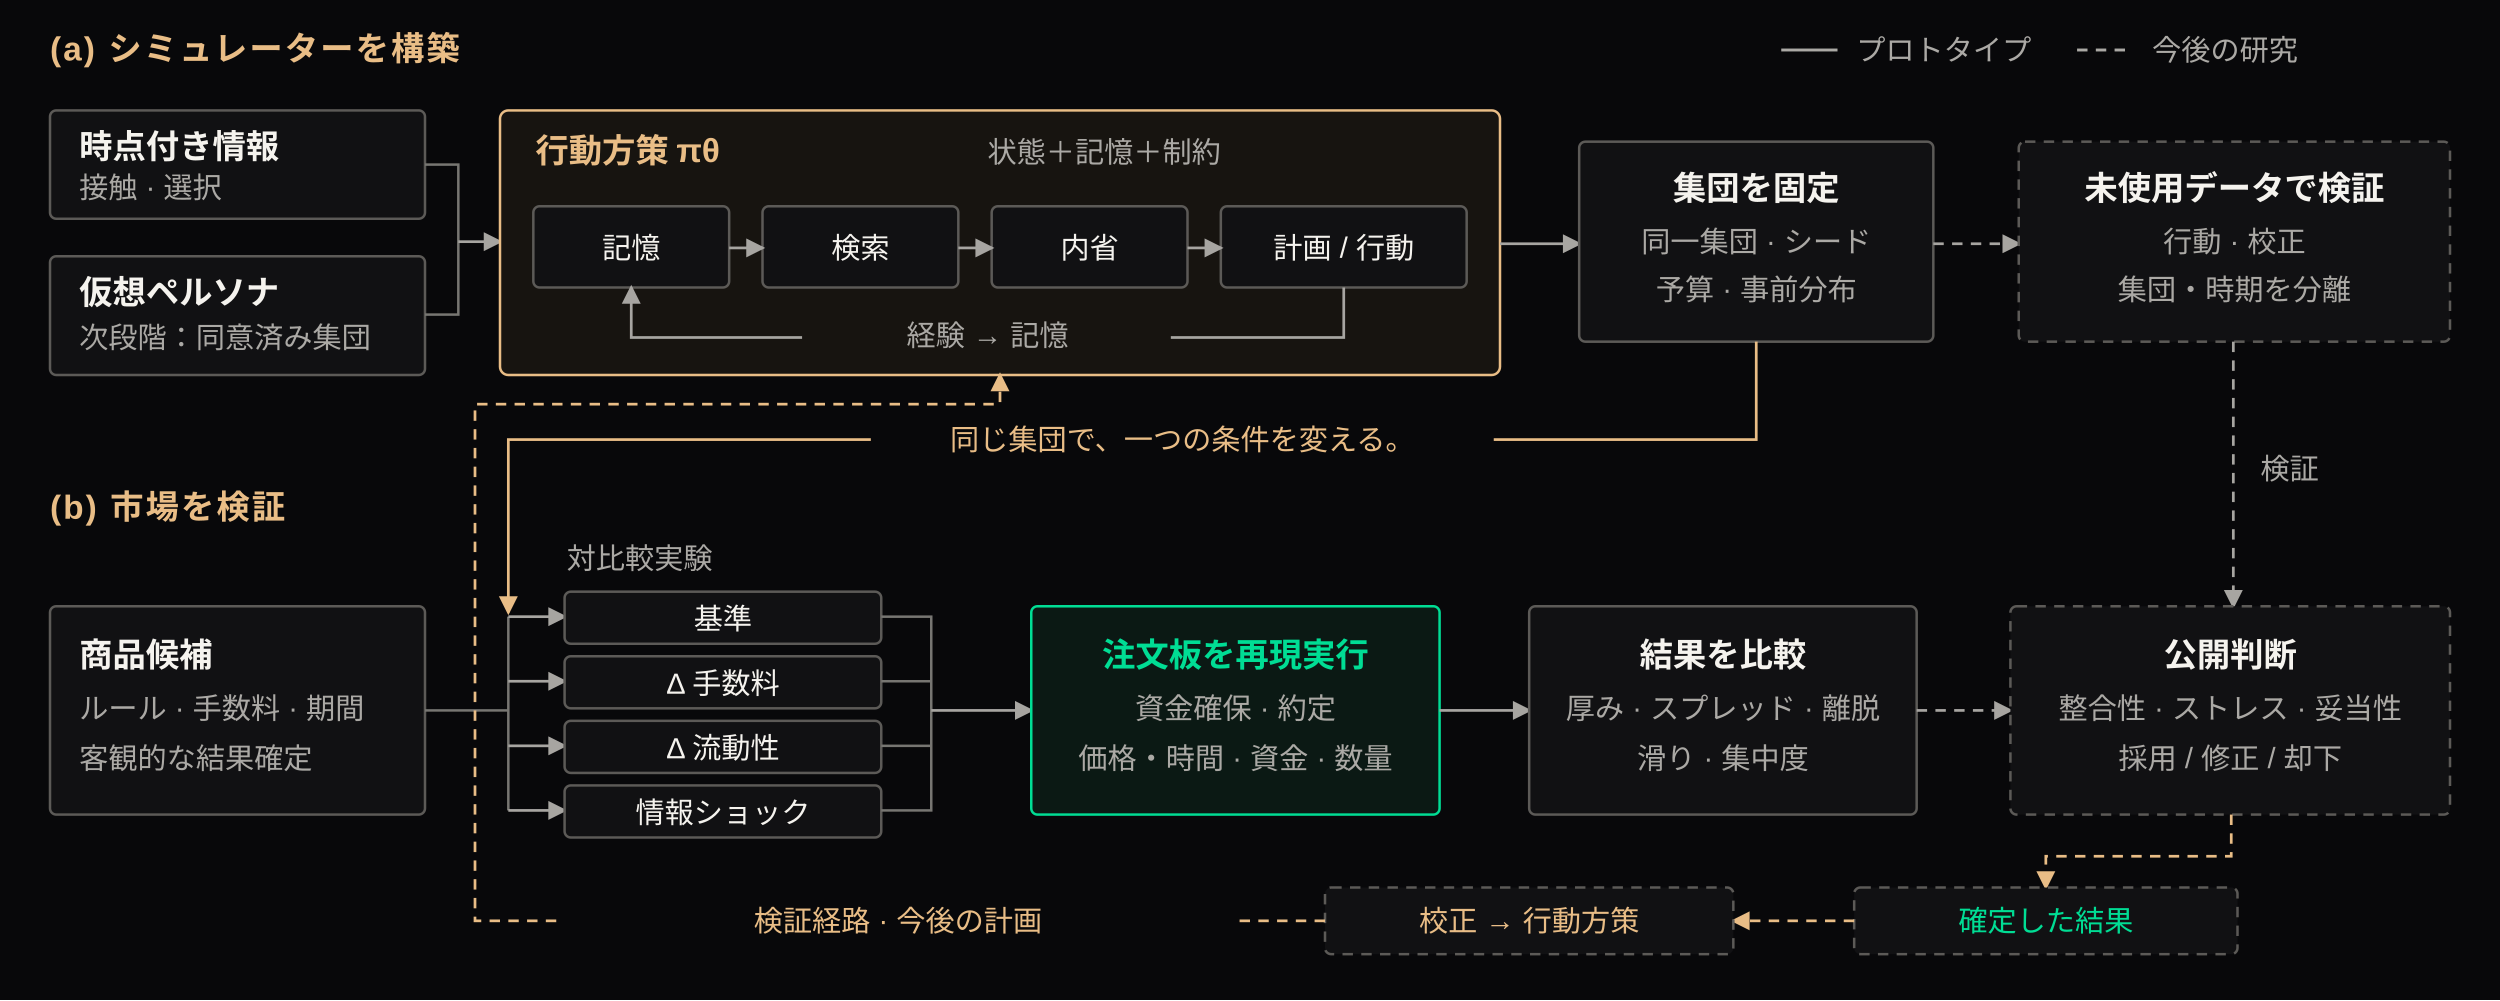
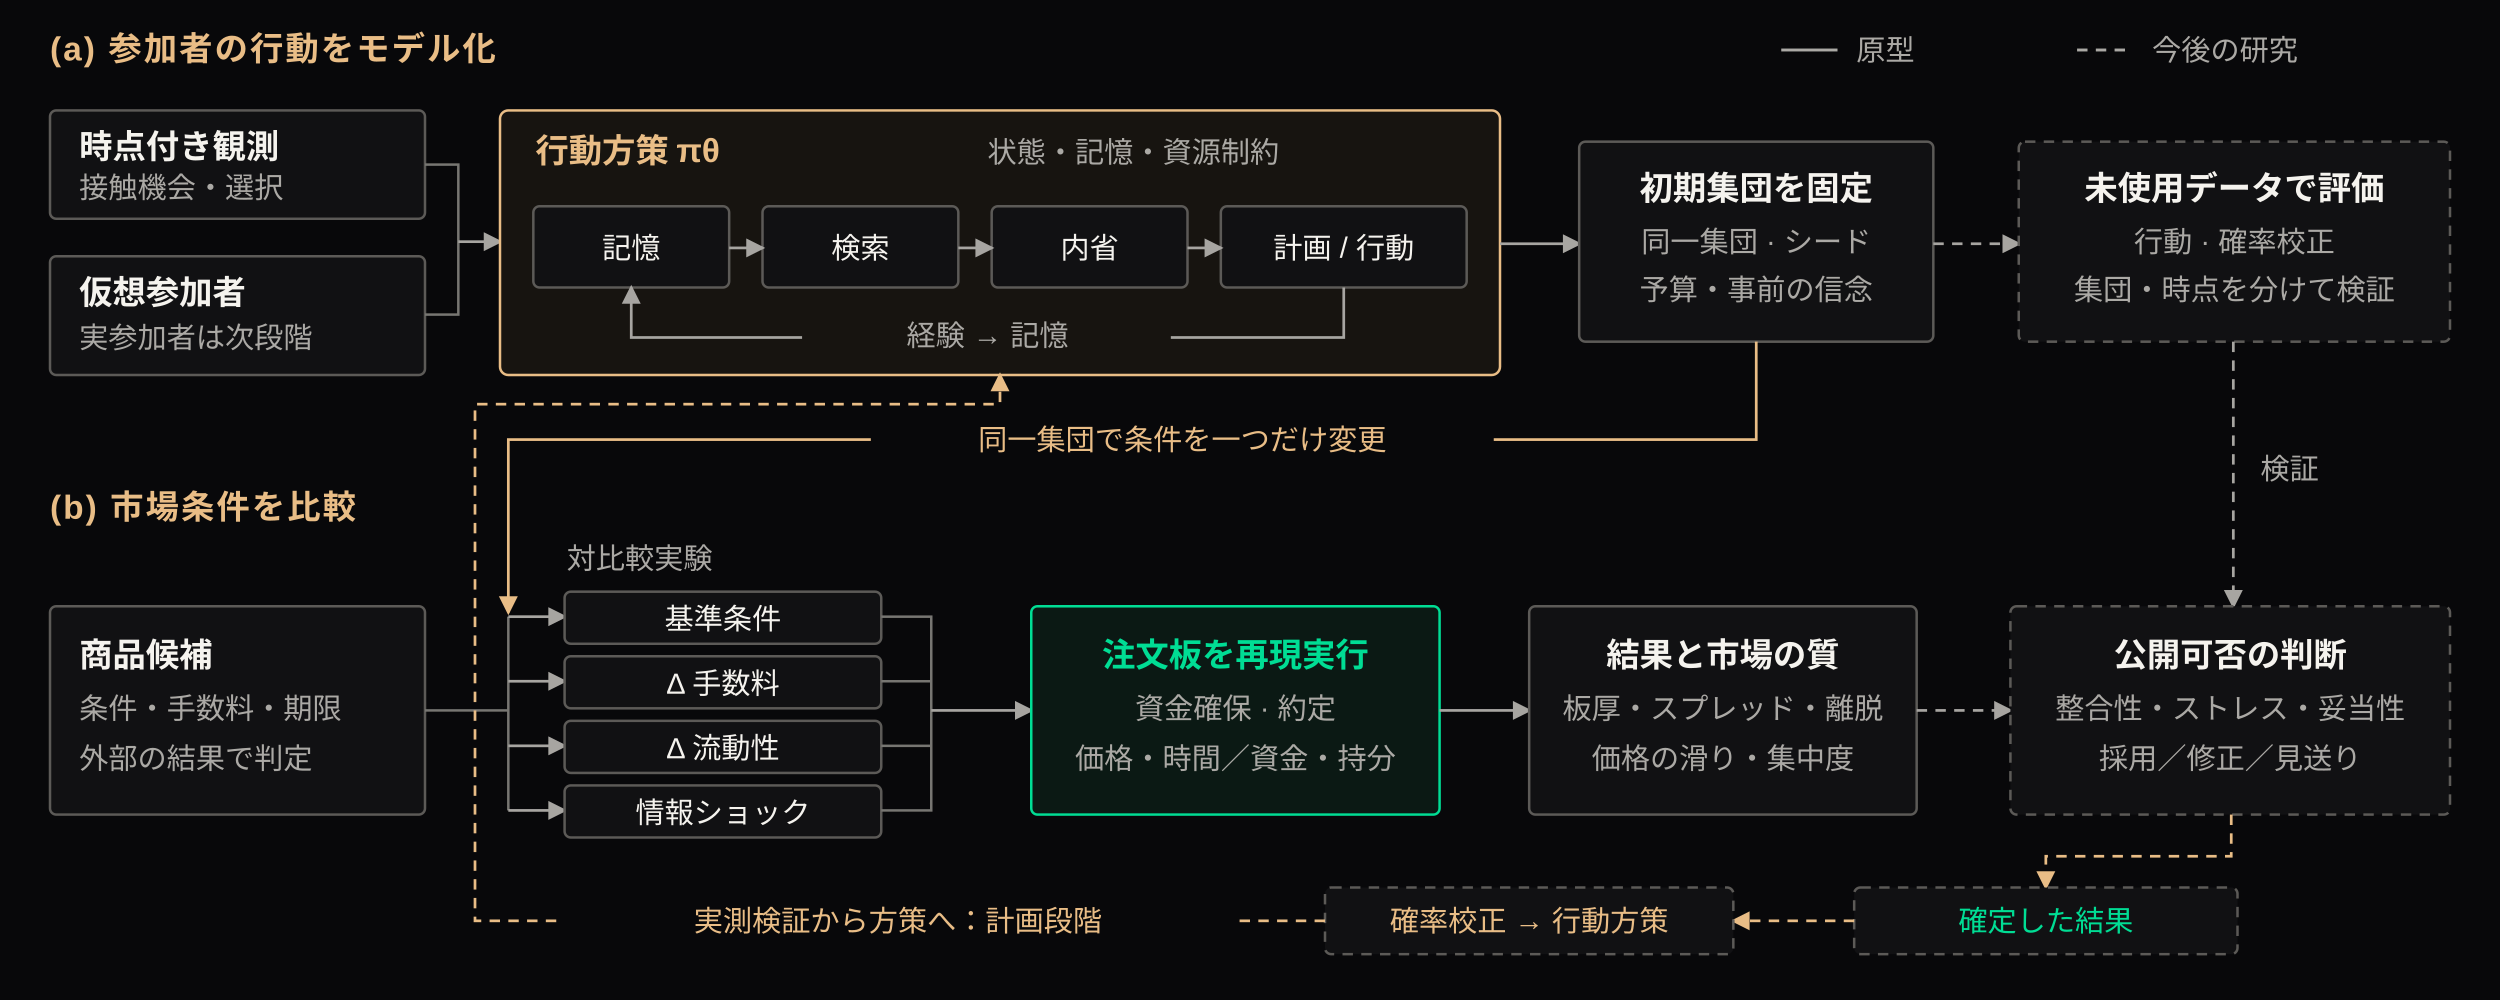
<svg xmlns="http://www.w3.org/2000/svg" lang="ja-JP" width="1200" height="480" viewBox="0 0 1200 480" role="img" aria-labelledby="title desc">
  <defs>
    <marker id="arrow" markerWidth="7" markerHeight="7" refX="6" refY="3.5" orient="auto" markerUnits="strokeWidth">
      <path d="M0 0 7 3.5 0 7Z" fill="#a7a5a1" />
    </marker>
    <marker id="amber-arrow" markerWidth="7" markerHeight="7" refX="6" refY="3.5" orient="auto" markerUnits="strokeWidth">
      <path d="M0 0 7 3.5 0 7Z" fill="#e9bd86" />
    </marker>
    <marker id="green-arrow" markerWidth="7" markerHeight="7" refX="6" refY="3.5" orient="auto" markerUnits="strokeWidth">
      <path d="M0 0 7 3.5 0 7Z" fill="#00dd94" />
    </marker>
    <style>
      text{font-family:"Helvetica Neue",Arial,"Hiragino Kaku Gothic ProN","Yu Gothic",sans-serif;fill:#f5f3ee;font-size:14px}
      .lane{font-size:16px;font-weight:600;letter-spacing:1px}
      .heading{font-size:16px;font-weight:600}
      .muted{fill:#aba9a5}
      .amber{fill:#e9bd86}
      .green{fill:#00dd94}
      .node{fill:#111113;stroke:#5c5a57;stroke-width:1.2;rx:3}
      .policy{fill:#171410;stroke:#e9bd86;stroke-width:1.2;rx:4}
      .next{stroke-dasharray:5 4}
      .flow{fill:none;stroke:#a7a5a1;stroke-width:1.3;marker-end:url(#arrow)}
      .branch{fill:none;stroke:#777672;stroke-width:1.2}
      .cohort{fill:none;stroke:#e9bd86;stroke-width:1.3;marker-end:url(#amber-arrow)}
      .feedback{fill:none;stroke:#e9bd86;stroke-width:1.3;stroke-dasharray:5 4;marker-end:url(#amber-arrow)}
    </style>
  </defs>
  <rect width="1200" height="480" fill="#08080a" />
-   <text class="lane amber" x="24" y="29" data-i18n="s027">(a) シミュレーターを構築</text>
+   <text class="lane amber" x="24" y="29" data-i18n="s027">(a) 参加者の行動をモデル化</text>
  <path d="M855 24h27" stroke="#aba9a5" stroke-width="1.4" />
-   <text class="muted" x="891" y="29" data-i18n="s055">プロトタイプ</text>
+   <text class="muted" x="891" y="29" data-i18n="s055">原型</text>
  <path d="M997 24h27" stroke="#aba9a5" stroke-width="1.4" stroke-dasharray="5 4" />
  <text class="muted" x="1033" y="29" data-i18n="s056">今後の研究</text>
  <rect class="node" x="24" y="53" width="180" height="52" />
-   <text class="heading" x="38" y="76" data-i18n="s059">時点付き情報</text>
-   <text class="muted" x="38" y="95" data-i18n="s060">接触 · 選択</text>
+   <text class="heading" x="38" y="76" data-i18n="s059">時点付き観測</text>
+   <text class="muted" x="38" y="95" data-i18n="s060">接触機会・選択</text>
  <rect class="node" x="24" y="123" width="180" height="57" />
-   <text class="heading" x="38" y="146" data-i18n="s061">仮想ペルソナ</text>
-   <text class="muted" x="38" y="167" data-i18n="s062">次段階：同意済み集団</text>
+   <text class="heading" x="38" y="146" data-i18n="s061">仮想参加者</text>
+   <text class="muted" x="38" y="167" data-i18n="s062">実参加者は次段階</text>
  <path class="branch" d="M204 79h16v72h-16" />
  <path class="flow" d="M220 116h20" />
  <rect class="policy" x="240" y="53" width="480" height="127" />
  <text class="heading amber" x="257" y="78" data-i18n="s031">行動方策 πθ</text>
-   <text class="muted" x="474" y="78" data-i18n="s063">状態＋記憶＋制約</text>
+   <text class="muted" x="474" y="78" data-i18n="s063">状態・記憶・資源制約</text>
  <rect class="node" x="256" y="99" width="94" height="39" />
  <text x="303" y="124" text-anchor="middle" data-i18n="s032">記憶</text>
  <rect class="node" x="366" y="99" width="94" height="39" />
  <text x="413" y="124" text-anchor="middle" data-i18n="s033">検索</text>
  <rect class="node" x="476" y="99" width="94" height="39" />
  <text x="523" y="124" text-anchor="middle" data-i18n="s034">内省</text>
  <rect class="node" x="586" y="99" width="118" height="39" />
  <text x="645" y="124" text-anchor="middle" data-i18n="s035">計画 / 行動</text>
  <path class="flow" d="M350 119h16" />
  <path class="flow" d="M460 119h16" />
  <path class="flow" d="M570 119h16" />
  <path class="flow" d="M645 138v24H303v-24" />
  <rect x="385" y="150" width="177" height="22" fill="#171410" />
  <text class="muted" x="474" y="166" text-anchor="middle" data-i18n="s064">経験 → 記憶</text>
  <path class="flow" d="M720 117h38" />
  <rect class="node" x="758" y="68" width="170" height="96" />
-   <text class="heading" x="843" y="96" text-anchor="middle" data-i18n="s036">集団を固定</text>
+   <text class="heading" x="843" y="96" text-anchor="middle" data-i18n="s036">初期集団を固定</text>
  <text class="muted" x="843" y="121" text-anchor="middle" data-i18n="s065">同一集団 · シード</text>
-   <text class="muted" x="843" y="144" text-anchor="middle" data-i18n="s066">予算 · 事前分布</text>
+   <text class="muted" x="843" y="144" text-anchor="middle" data-i18n="s066">予算・事前の信念</text>
  <path class="flow next" d="M928 117h41" />
  <rect class="node next" x="969" y="68" width="207" height="96" />
-   <text class="heading" x="1072.5" y="96" text-anchor="middle" data-i18n="s038">未使用データで検証</text>
-   <text class="muted" x="1072.5" y="121" text-anchor="middle" data-i18n="s039">行動 · 校正</text>
-   <text class="muted" x="1072.5" y="144" text-anchor="middle" data-i18n="s067">集団・時期を分離</text>
+   <text class="heading" x="1072.5" y="96" text-anchor="middle" data-i18n="s038">未使用データで評価</text>
+   <text class="muted" x="1072.5" y="121" text-anchor="middle" data-i18n="s039">行動 · 確率校正</text>
+   <text class="muted" x="1072.5" y="144" text-anchor="middle" data-i18n="s067">集団・時点を分けて検証</text>
  <path class="flow next" d="M1072 164v127" />
  <text class="muted" x="1085" y="230" data-i18n="s068">検証</text>
  <path class="cohort" d="M843 164v47H244v83" />
  <rect x="418" y="200" width="299" height="22" fill="#08080a" />
-   <text class="amber" x="567.5" y="216" text-anchor="middle" data-i18n="s069">同じ集団で、一つの条件を変える。</text>
-   <text class="lane amber" x="24" y="249" data-i18n="s040">(b) 市場を検証</text>
+   <text class="amber" x="567.5" y="216" text-anchor="middle" data-i18n="s069">同一集団で条件を一つだけ変更</text>
+   <text class="lane amber" x="24" y="249" data-i18n="s040">(b) 市場条件を比較</text>
  <text class="muted" x="272" y="273" data-i18n="s070">対比較実験</text>
  <rect class="node" x="24" y="291" width="180" height="100" />
  <text class="heading" x="38" y="320" data-i18n="s041">商品候補</text>
-   <text class="muted" x="38" y="345" data-i18n="s071">ルール · 手数料 · 期間</text>
-   <text class="muted" x="38" y="369" data-i18n="s072">客観的な結果確定</text>
+   <text class="muted" x="38" y="345" data-i18n="s071">条件・手数料・期限</text>
+   <text class="muted" x="38" y="369" data-i18n="s072">外部の結果で判定</text>
  <path class="branch" d="M204 341h40M244 296v93" />
  <path class="flow" d="M244 296h27" />
  <path class="flow" d="M244 327h27" />
  <path class="flow" d="M244 358h27" />
  <path class="flow" d="M244 389h27" />
  <rect class="node" x="271" y="284" width="152" height="25" />
-   <text x="347" y="302" text-anchor="middle" data-i18n="s043">基準</text>
+   <text x="347" y="302" text-anchor="middle" data-i18n="s043">基準条件</text>
  <rect class="node" x="271" y="315" width="152" height="25" />
  <text x="347" y="333" text-anchor="middle" data-i18n="s044">Δ 手数料</text>
  <rect class="node" x="271" y="346" width="152" height="25" />
  <text x="347" y="364" text-anchor="middle" data-i18n="s045">Δ 流動性</text>
  <rect class="node" x="271" y="377" width="152" height="25" />
  <text x="347" y="395" text-anchor="middle" data-i18n="s046">情報ショック</text>
  <path class="branch" d="M423 296h24v93h-24M423 327h24M423 358h24" />
  <path class="flow" d="M447 341h48" />
  <rect x="495" y="291" width="196" height="100" rx="3" fill="#0b1914" stroke="#00dd94" stroke-width="1.2" />
  <text class="heading green" x="593" y="320" text-anchor="middle" data-i18n="s047">注文板を再現実行</text>
  <text class="muted" x="593" y="345" text-anchor="middle" data-i18n="s073">資金確保 · 約定</text>
-   <text class="muted" x="593" y="369" text-anchor="middle" data-i18n="s074">価格・時間 · 資金 · 数量</text>
+   <text class="muted" x="593" y="369" text-anchor="middle" data-i18n="s074">価格・時間／資金・持分</text>
  <path class="flow" d="M691 341h43" />
  <rect class="node" x="734" y="291" width="186" height="100" />
-   <text class="heading" x="827" y="320" text-anchor="middle" data-i18n="s049">結果を比較</text>
-   <text class="muted" x="827" y="345" text-anchor="middle" data-i18n="s075">厚み · スプレッド · 離脱</text>
-   <text class="muted" x="827" y="369" text-anchor="middle" data-i18n="s076">滑り · 集中度</text>
+   <text class="heading" x="827" y="320" text-anchor="middle" data-i18n="s049">結果と市場の質</text>
+   <text class="muted" x="827" y="345" text-anchor="middle" data-i18n="s075">板厚・スプレッド・離脱</text>
+   <text class="muted" x="827" y="369" text-anchor="middle" data-i18n="s076">価格の滑り・集中度</text>
  <path class="flow next" d="M920 341h45" />
  <rect class="node next" x="965" y="291" width="211" height="100" />
-   <text class="heading" x="1070.5" y="320" text-anchor="middle" data-i18n="s051">公開判断</text>
-   <text class="muted" x="1070.5" y="345" text-anchor="middle" data-i18n="s077">整合性 · ストレス · 妥当性</text>
-   <text class="muted" x="1070.5" y="369" text-anchor="middle" data-i18n="s078">採用 / 修正 / 却下</text>
+   <text class="heading" x="1070.5" y="320" text-anchor="middle" data-i18n="s051">公開可否の判断</text>
+   <text class="muted" x="1070.5" y="345" text-anchor="middle" data-i18n="s077">整合性・ストレス・妥当性</text>
+   <text class="muted" x="1070.5" y="369" text-anchor="middle" data-i18n="s078">採用／修正／見送り</text>
  <path class="feedback" d="M1071 391v20h-89v15" />
  <rect class="node next" x="890" y="426" width="184" height="32" />
  <text class="green" x="982" y="447" text-anchor="middle" data-i18n="s079">確定した結果</text>
  <path class="feedback" d="M890 442h-58" />
  <rect class="node next" x="636" y="426" width="196" height="32" />
-   <text class="amber" x="734" y="447" text-anchor="middle" data-i18n="s080">校正 → 行動方策</text>
+   <text class="amber" x="734" y="447" text-anchor="middle" data-i18n="s080">確率校正 → 行動方策</text>
  <path class="feedback" d="M636 442H228V194h252v-14" />
  <rect x="268" y="430" width="326" height="23" fill="#08080a" />
-   <text class="amber" x="431" y="447" text-anchor="middle" data-i18n="s081">検証経路 · 今後の計画</text>
+   <text class="amber" x="431" y="447" text-anchor="middle" data-i18n="s081">実測検証から方策へ：計画段階</text>
</svg>
